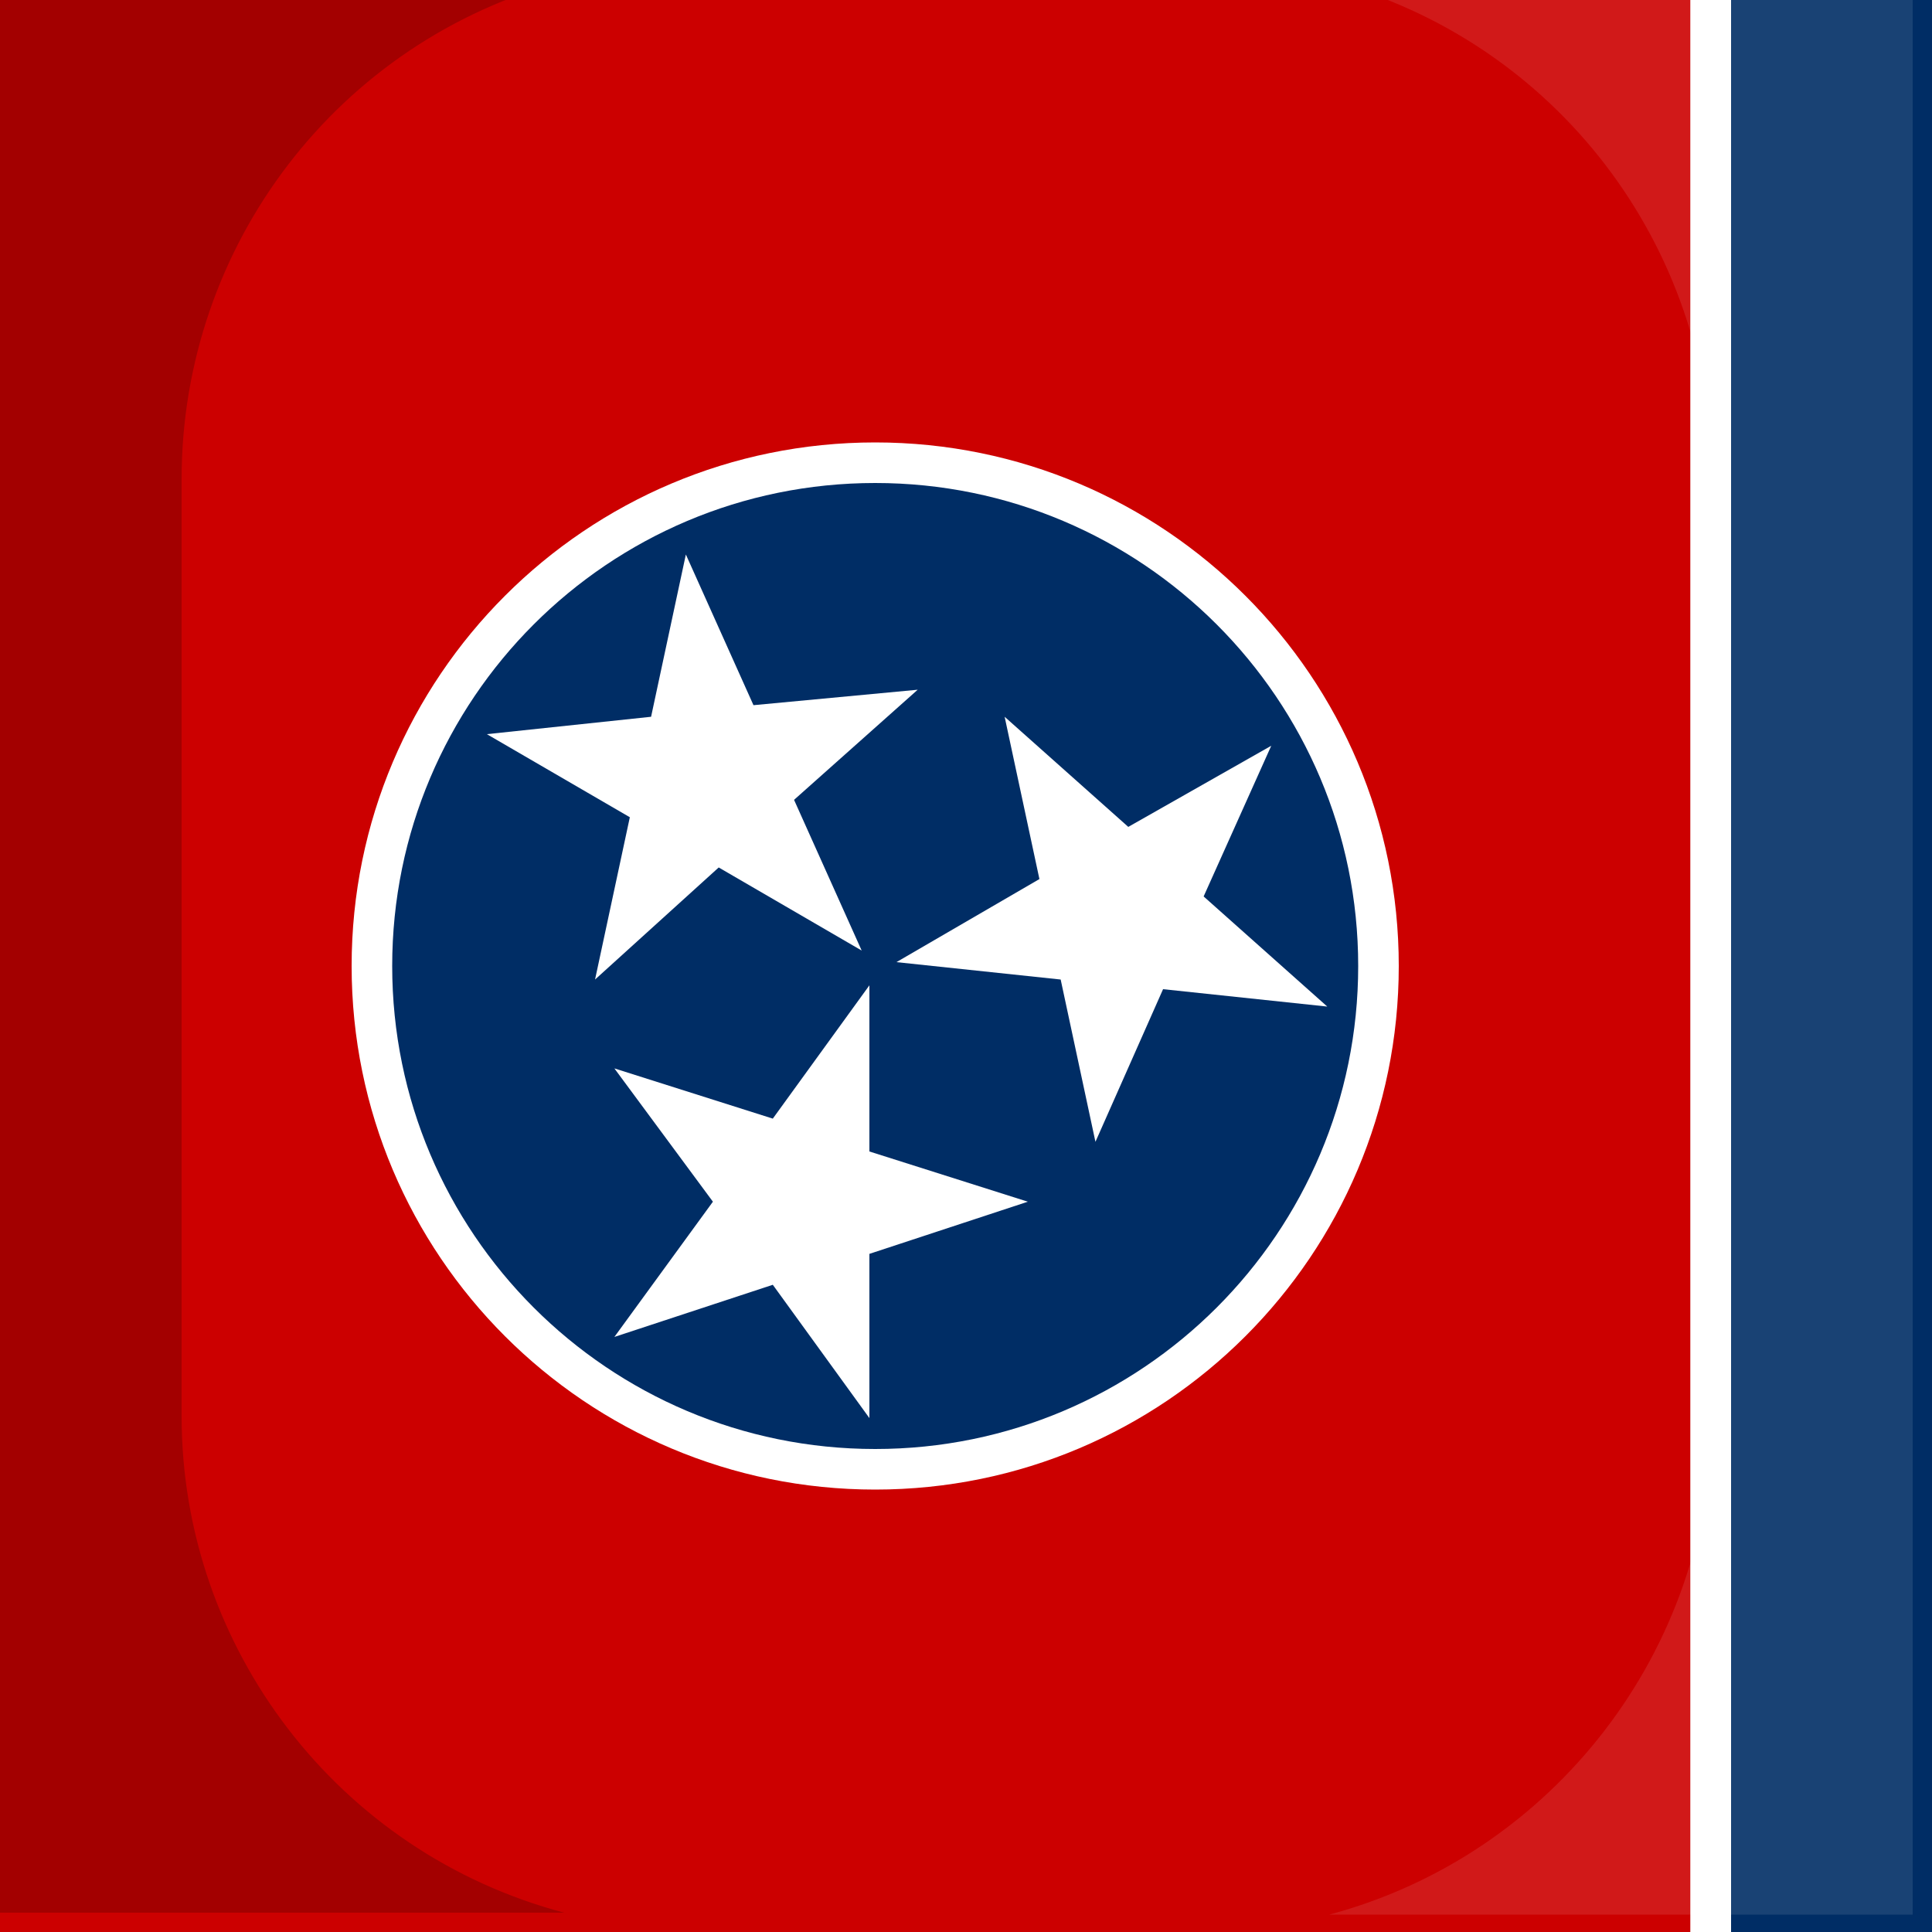
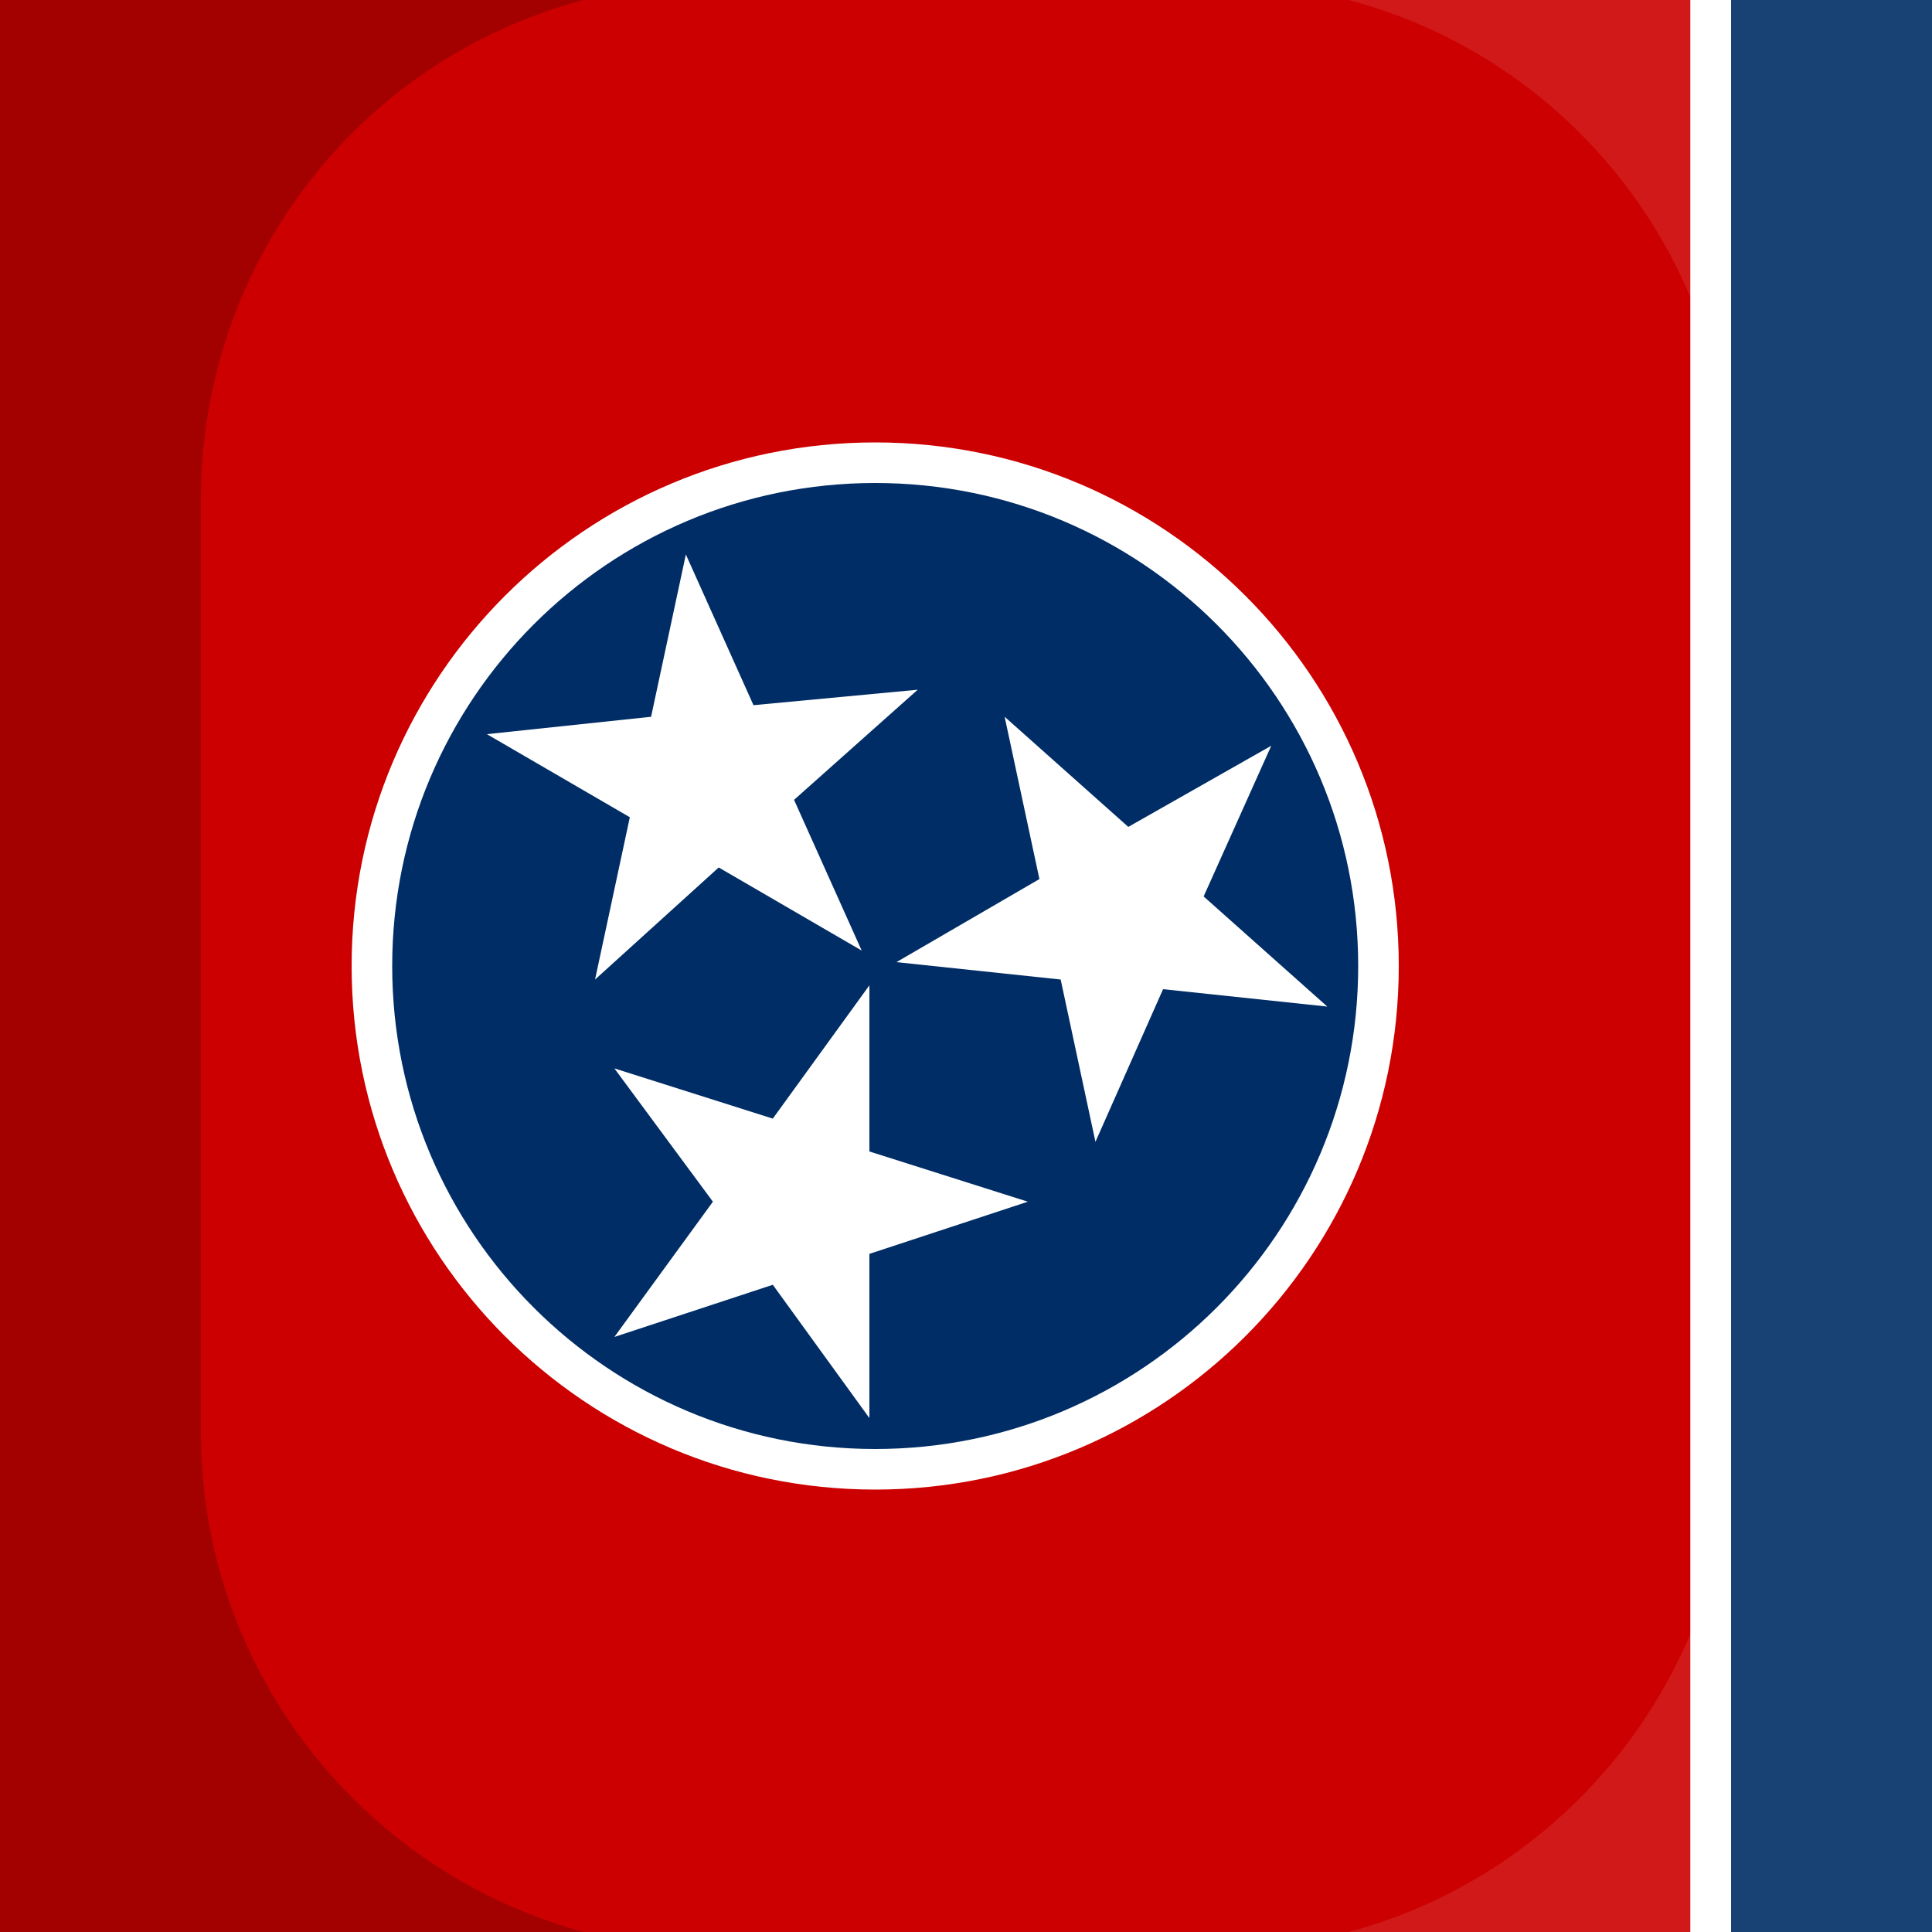
- <svg xmlns="http://www.w3.org/2000/svg" version="1.0" id="Layer_1" x="0px" y="0px" viewBox="0 0 100 100" enable-background="new 0 0 100 100" xml:space="preserve">
-   <rect fill="#CC0000" width="87.5" height="100" />
-   <rect x="87.5" fill="#FFFFFF" width="2.1" height="100" />
-   <rect x="89.6" fill="#002D65" width="10.4" height="100" />
+ <svg xmlns="http://www.w3.org/2000/svg" version="1.0" id="Layer_1" x="0px" y="0px" width="100px" height="100px" viewBox="0 0 100 100" enable-background="new 0 0 100 100" xml:space="preserve">
+   <rect y="0" fill="#CC0000" width="87.5" height="100" />
+   <rect x="87.5" y="0" fill="#FFFFFF" width="2.1" height="100" />
+   <rect x="89.6" y="0" fill="#002D65" width="10.4" height="100" />
  <g transform="translate(111,72)">
-     <circle fill="#FFFFFF" cx="-65.7" cy="-22" r="27.1" />
-     <circle fill="#002D65" cx="-65.7" cy="-22" r="25" />
+     <ellipse fill="#FFFFFF" cx="-65.7" cy="-22" rx="27.1" ry="27.1" />
+     <ellipse fill="#002D65" cx="-65.7" cy="-22" rx="25" ry="25" />
    <g>
      <polygon fill="#FFFFFF" points="-66,-12.4 -66,-21 -71,-14.1 -79.2,-16.7 -74.1,-9.8 -79.2,-2.8 -71,-5.5 -66,1.4 -66,-7.1     -57.8,-9.8   " />
      <polygon fill="#FFFFFF" points="-48.7,-25.6 -45.2,-33.4 -52.6,-29.2 -59,-34.9 -57.2,-26.5 -64.6,-22.2 -56.1,-21.3 -54.3,-12.9     -50.8,-20.8 -42.3,-19.9   " />
      <polygon fill="#FFFFFF" points="-73.8,-27.1 -66.4,-22.8 -69.9,-30.6 -63.5,-36.3 -72,-35.5 -75.5,-43.3 -77.3,-34.9 -85.8,-34     -78.4,-29.7 -80.2,-21.3   " />
    </g>
  </g>
  <g>
-     <path opacity="0.2" enable-background="new    " d="M9.4,73.3V24.8C9.4,12.7,17.5,2.1,29.2-1H-1V99h30.2   C17.5,95.9,9.4,85.3,9.4,73.3z" />
-     <path opacity="0.1" fill="#FFFFFF" enable-background="new    " d="M88.6,24.8v48.5c0,12.1-8.2,22.7-19.8,25.8H99V-1H68.8   C80.5,2.1,88.6,12.7,88.6,24.8z" />
+     <path opacity="0.2" enable-background="new    " d="M10.4,74.2V25.8c0-12.1,8.1-22.7,19.8-25.8H0v100h30.2   C18.5,96.8,10.4,86.2,10.4,74.2z" />
+     <path opacity="0.1" fill="#FFFFFF" enable-background="new    " d="M89.6,25.8v48.4c0,12.1-8.2,22.7-19.8,25.8H100V0H69.8   C81.5,3.1,89.6,13.7,89.6,25.8z" />
  </g>
</svg>
